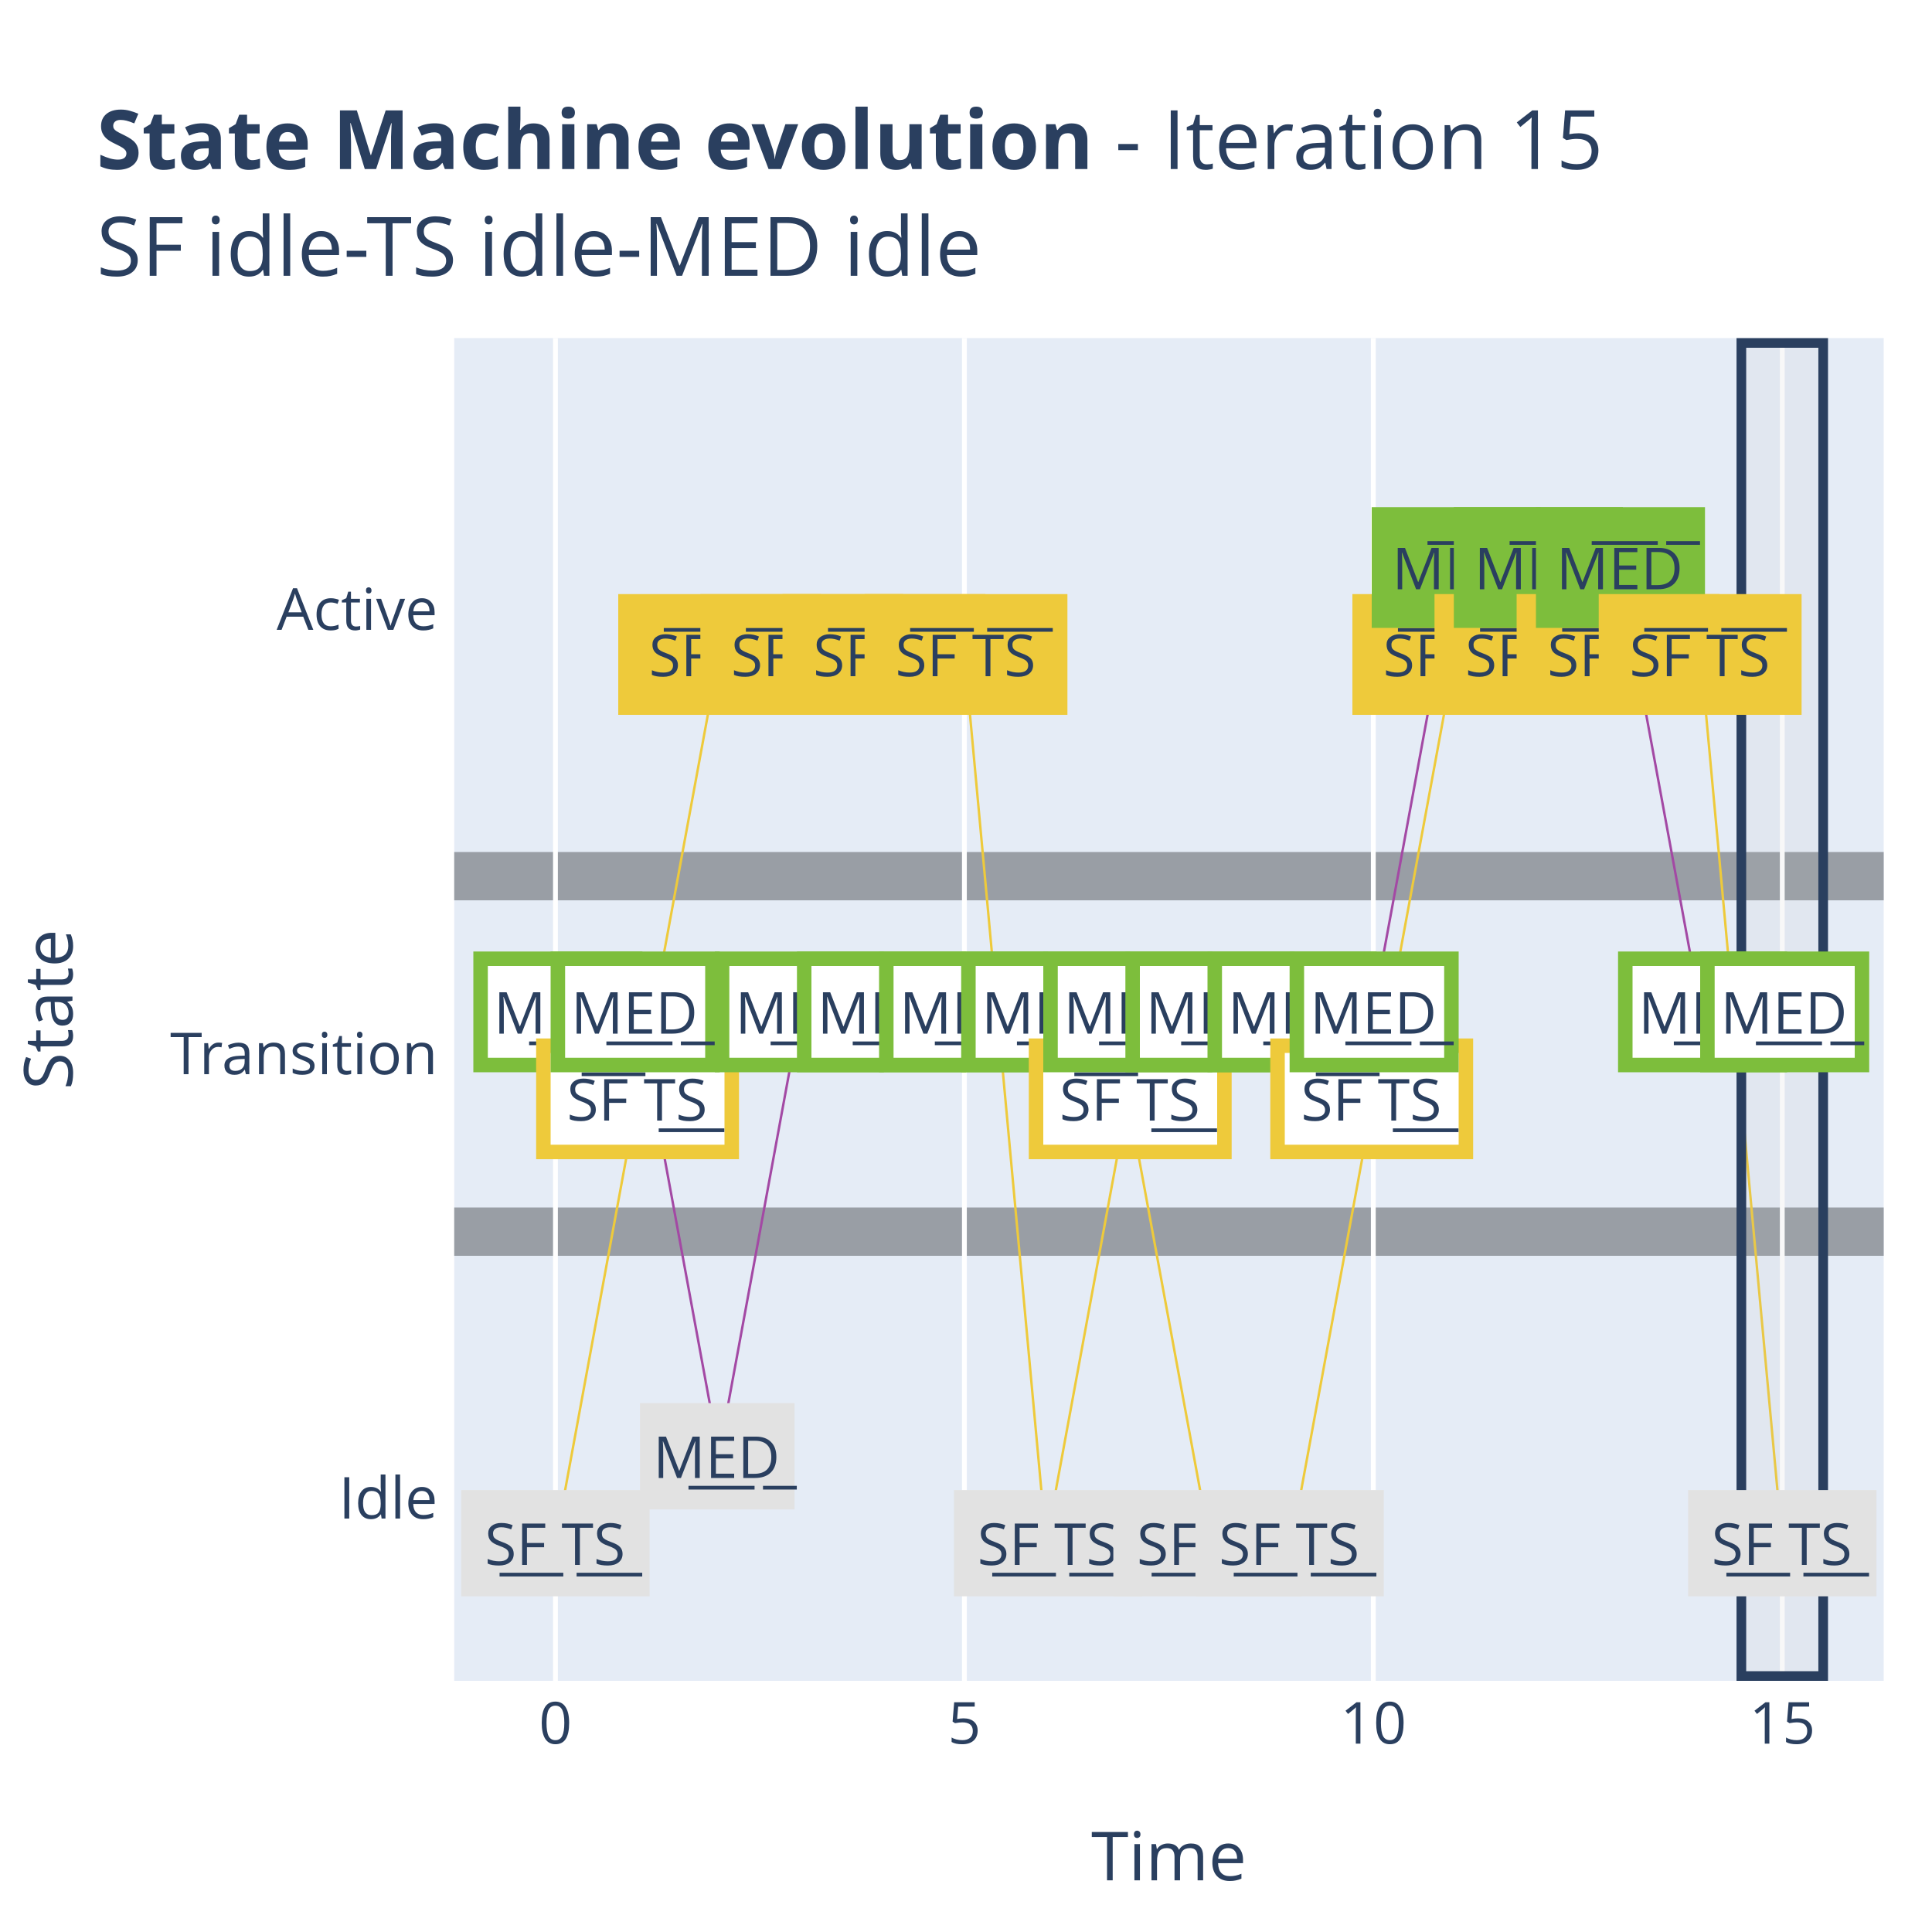
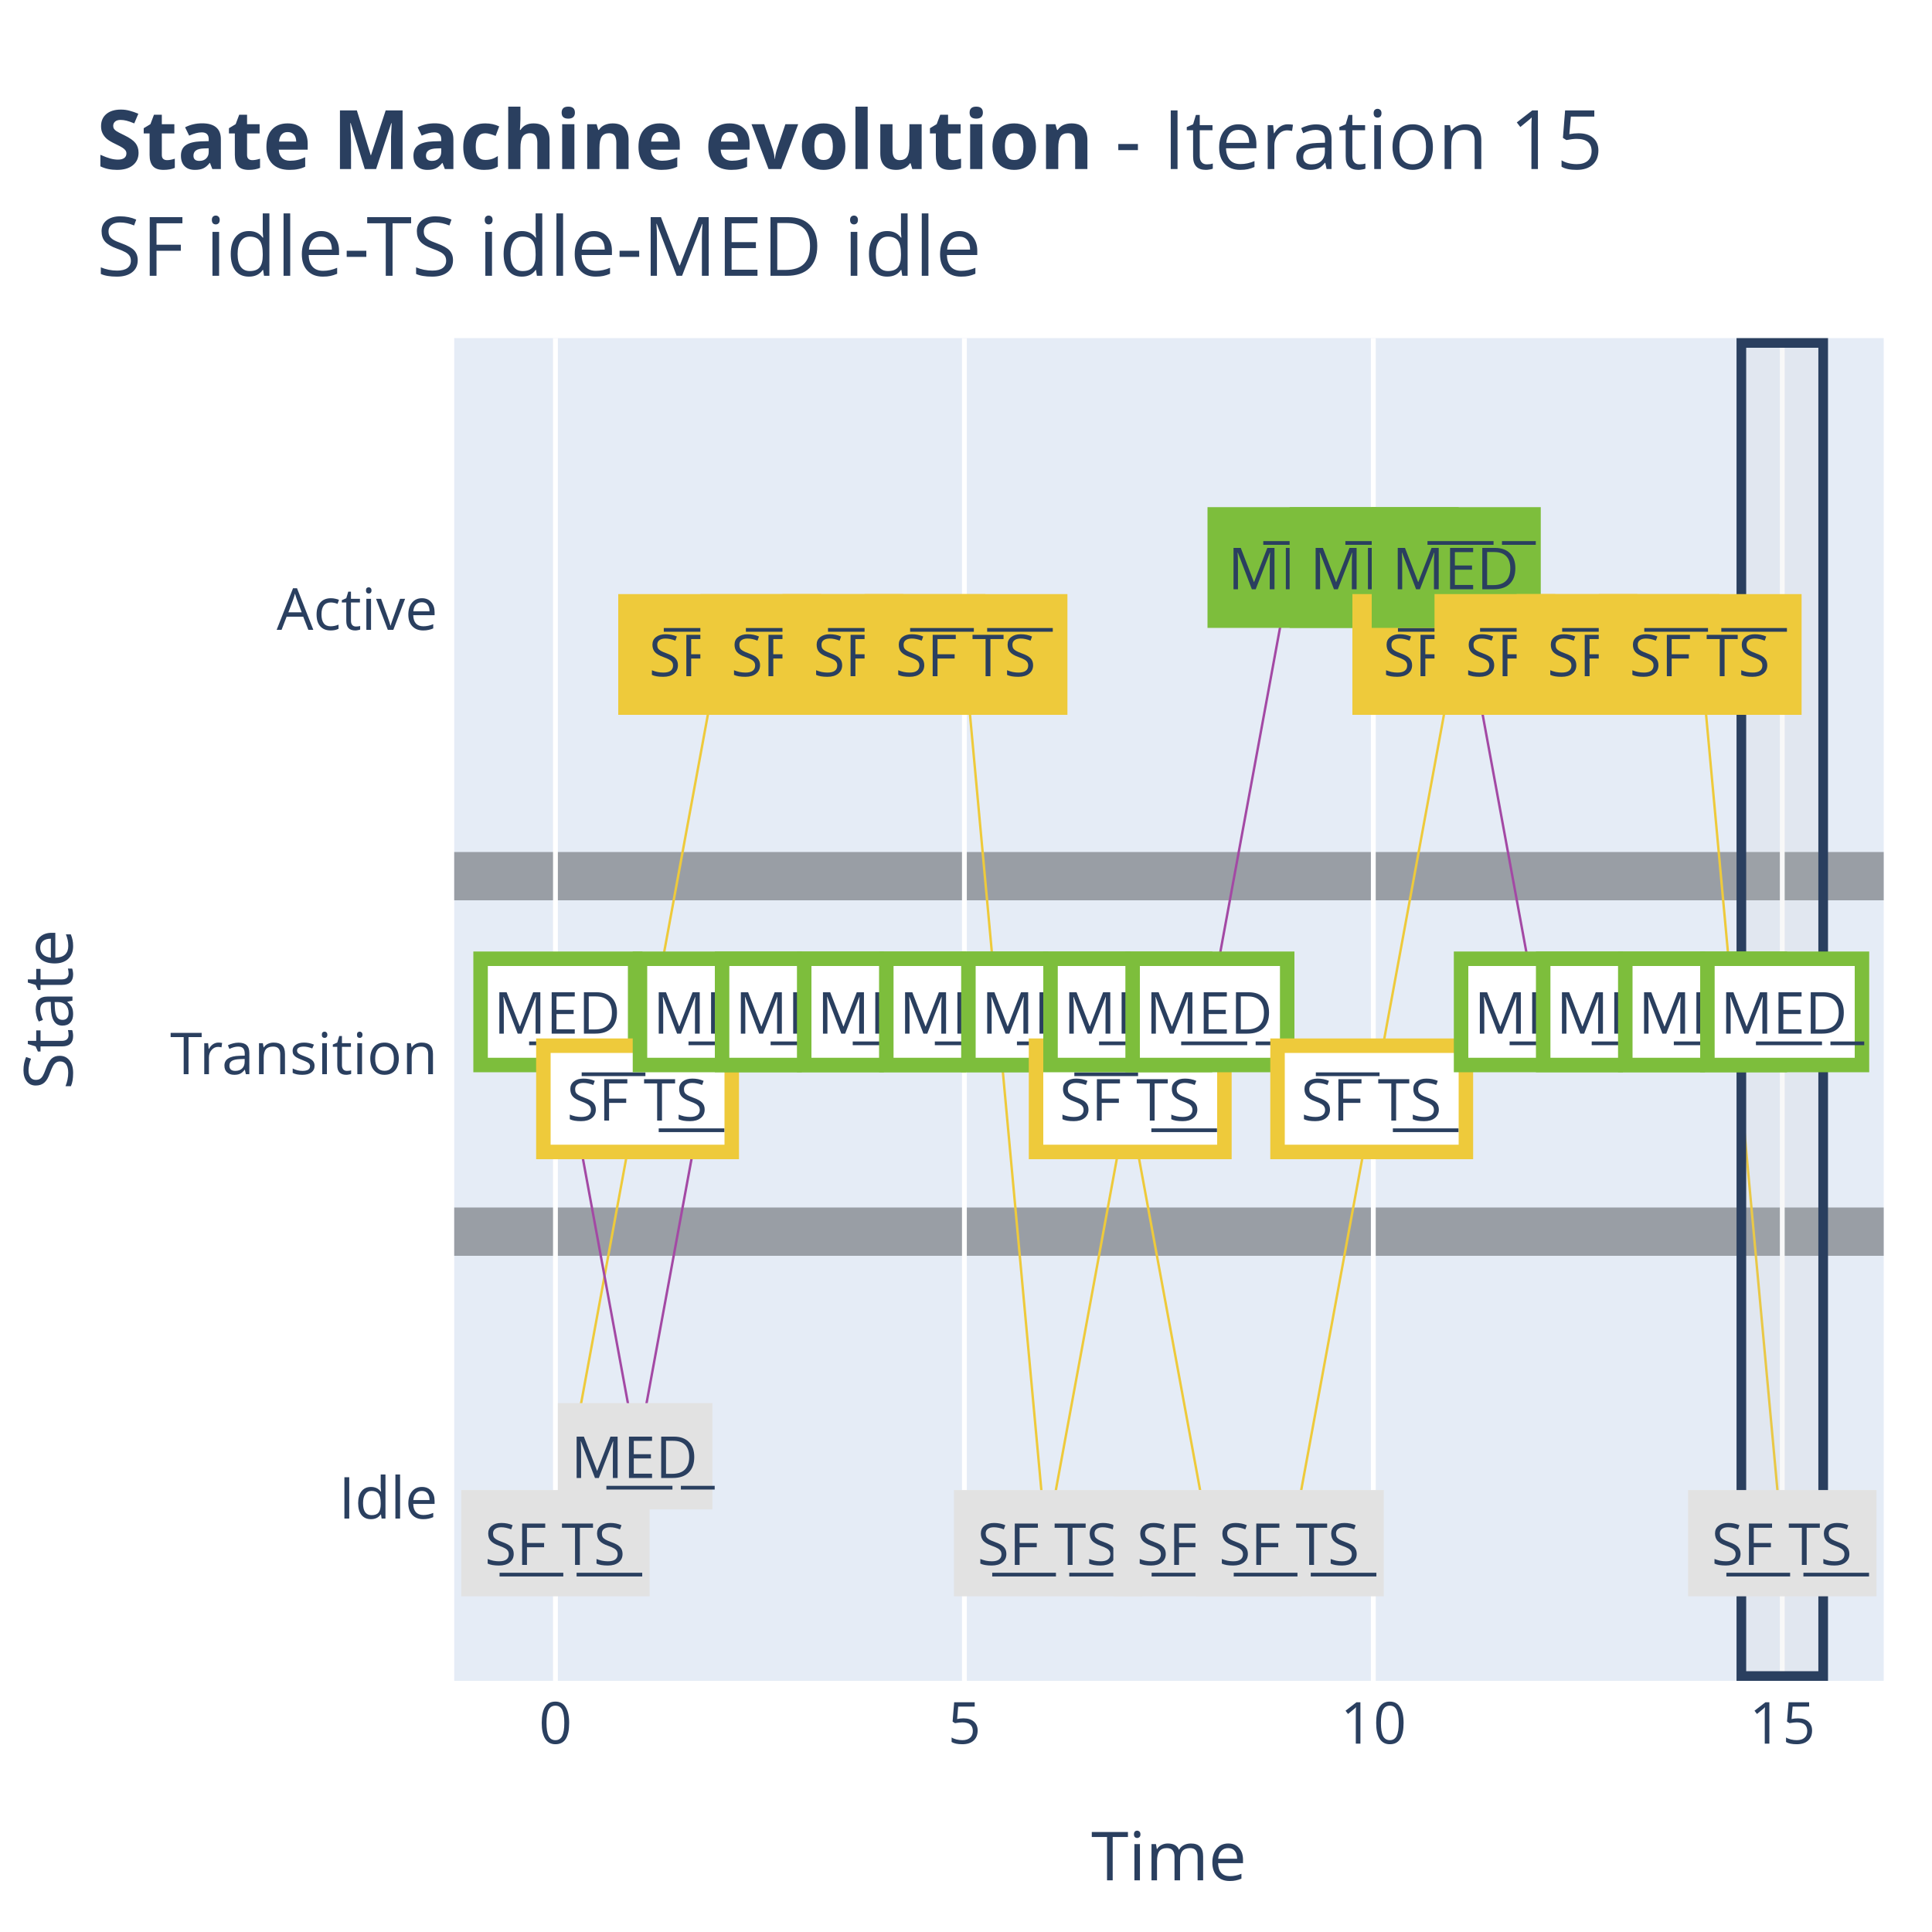
<svg xmlns="http://www.w3.org/2000/svg" class="main-svg" width="800" height="800" style="" viewBox="0 0 400 400">
  <rect x="0" y="0" width="400" height="400" style="fill: rgb(255, 255, 255); fill-opacity: 1;" />
-   <defs id="defs-9c4d2e">
+   <defs id="defs-2bd26a">
    <g class="clips">
-       <clipPath id="clip9c4d2exyplot" class="plotclip">
+       <clipPath id="clip2bd26axyplot" class="plotclip">
        <rect width="296" height="278" />
      </clipPath>
-       <clipPath class="axesclip" id="clip9c4d2ex">
+       <clipPath class="axesclip" id="clip2bd26ax">
        <rect x="94" y="0" width="296" height="400" />
      </clipPath>
-       <clipPath class="axesclip" id="clip9c4d2ey">
+       <clipPath class="axesclip" id="clip2bd26ay">
        <rect x="0" y="70" width="400" height="278" />
      </clipPath>
-       <clipPath class="axesclip" id="clip9c4d2exy">
+       <clipPath class="axesclip" id="clip2bd26axy">
        <rect x="94" y="70" width="296" height="278" />
      </clipPath>
    </g>
    <g class="gradients" />
    <g class="patterns" />
  </defs>
  <g class="bglayer">
    <rect class="bg" x="94" y="70" width="296" height="278" style="fill: rgb(229, 236, 246); fill-opacity: 1; stroke-width: 0;" />
  </g>
  <g class="layer-below">
    <g class="imagelayer" />
    <g class="shapelayer" />
  </g>
  <g class="cartesianlayer">
    <g class="subplot xy">
      <g class="layer-subplot">
        <g class="shapelayer" />
        <g class="imagelayer" />
      </g>
      <g class="minor-gridlayer">
        <g class="x" />
        <g class="y">
          <path class="ygrid crisp" transform="translate(0,255)" d="M94,0h296" style="stroke: rgb(153, 158, 165); stroke-opacity: 1; stroke-width: 10px;" />
          <path class="ygrid crisp" transform="translate(0,181.4)" d="M94,0h296" style="stroke: rgb(153, 158, 165); stroke-opacity: 1; stroke-width: 10px;" />
        </g>
      </g>
      <g class="gridlayer">
        <g class="x">
          <path class="xgrid crisp" transform="translate(115,0)" d="M0,70v278" style="stroke: rgb(255, 255, 255); stroke-opacity: 1; stroke-width: 1px;" />
          <path class="xgrid crisp" transform="translate(199.67,0)" d="M0,70v278" style="stroke: rgb(255, 255, 255); stroke-opacity: 1; stroke-width: 1px;" />
          <path class="xgrid crisp" transform="translate(284.33,0)" d="M0,70v278" style="stroke: rgb(255, 255, 255); stroke-opacity: 1; stroke-width: 1px;" />
          <path class="xgrid crisp" transform="translate(369,0)" d="M0,70v278" style="stroke: rgb(255, 255, 255); stroke-opacity: 1; stroke-width: 1px;" />
        </g>
        <g class="y" />
      </g>
      <g class="zerolinelayer" />
      <path class="xlines-below" />
      <path class="ylines-below" />
      <g class="overlines-below" />
      <g class="xaxislayer-below" />
      <g class="yaxislayer-below" />
      <g class="overaxes-below" />
-       <g class="plot" transform="translate(94,70)" clip-path="url(#clip9c4d2exyplot)">
+       <g class="plot" transform="translate(94,70)" clip-path="url(#clip2bd26axyplot)">
        <g class="scatterlayer mlayer">
-           <g class="trace scatter trace6faf23" style="stroke-miterlimit: 2; opacity: 1;">
+           <g class="trace scatter trace579cc3" style="stroke-miterlimit: 2; opacity: 1;">
            <g class="fills" />
            <g class="errorbars" />
            <g class="lines">
              <path class="js-line" d="M21,249.4L54.87,65.4L71.8,65.4L105.67,65.4L122.6,249.4L139.53,157.4L156.47,249.4L173.4,249.4L190.33,157.4L207.27,65.4L224.2,65.4L258.07,65.4L275,249.4" style="vector-effect: none; fill: none; stroke: rgb(238, 202, 59); stroke-opacity: 1; stroke-width: 0.5px; opacity: 1;" />
            </g>
            <g class="points">
              <path class="point" transform="translate(21,249.4)" d="M3,0A3,3 0 1,1 0,-3A3,3 0 0,1 3,0Z" style="opacity: 1; stroke-width: 0px; fill: rgb(238, 202, 59); fill-opacity: 1;" />
              <path class="point" transform="translate(37.93,157.4)" d="M3,0A3,3 0 1,1 0,-3A3,3 0 0,1 3,0Z" style="opacity: 1; stroke-width: 0px; fill: rgb(238, 202, 59); fill-opacity: 1;" />
              <path class="point" transform="translate(54.87,65.4)" d="M3,0A3,3 0 1,1 0,-3A3,3 0 0,1 3,0Z" style="opacity: 1; stroke-width: 0px; fill: rgb(238, 202, 59); fill-opacity: 1;" />
              <path class="point" transform="translate(71.8,65.4)" d="M3,0A3,3 0 1,1 0,-3A3,3 0 0,1 3,0Z" style="opacity: 1; stroke-width: 0px; fill: rgb(238, 202, 59); fill-opacity: 1;" />
              <path class="point" transform="translate(88.73,65.4)" d="M3,0A3,3 0 1,1 0,-3A3,3 0 0,1 3,0Z" style="opacity: 1; stroke-width: 0px; fill: rgb(238, 202, 59); fill-opacity: 1;" />
              <path class="point" transform="translate(105.67,65.4)" d="M3,0A3,3 0 1,1 0,-3A3,3 0 0,1 3,0Z" style="opacity: 1; stroke-width: 0px; fill: rgb(238, 202, 59); fill-opacity: 1;" />
              <path class="point" transform="translate(122.6,249.4)" d="M3,0A3,3 0 1,1 0,-3A3,3 0 0,1 3,0Z" style="opacity: 1; stroke-width: 0px; fill: rgb(238, 202, 59); fill-opacity: 1;" />
              <path class="point" transform="translate(139.53,157.4)" d="M3,0A3,3 0 1,1 0,-3A3,3 0 0,1 3,0Z" style="opacity: 1; stroke-width: 0px; fill: rgb(238, 202, 59); fill-opacity: 1;" />
              <path class="point" transform="translate(156.47,249.4)" d="M3,0A3,3 0 1,1 0,-3A3,3 0 0,1 3,0Z" style="opacity: 1; stroke-width: 0px; fill: rgb(238, 202, 59); fill-opacity: 1;" />
              <path class="point" transform="translate(173.4,249.4)" d="M3,0A3,3 0 1,1 0,-3A3,3 0 0,1 3,0Z" style="opacity: 1; stroke-width: 0px; fill: rgb(238, 202, 59); fill-opacity: 1;" />
              <path class="point" transform="translate(190.33,157.4)" d="M3,0A3,3 0 1,1 0,-3A3,3 0 0,1 3,0Z" style="opacity: 1; stroke-width: 0px; fill: rgb(238, 202, 59); fill-opacity: 1;" />
              <path class="point" transform="translate(207.27,65.4)" d="M3,0A3,3 0 1,1 0,-3A3,3 0 0,1 3,0Z" style="opacity: 1; stroke-width: 0px; fill: rgb(238, 202, 59); fill-opacity: 1;" />
              <path class="point" transform="translate(224.2,65.4)" d="M3,0A3,3 0 1,1 0,-3A3,3 0 0,1 3,0Z" style="opacity: 1; stroke-width: 0px; fill: rgb(238, 202, 59); fill-opacity: 1;" />
              <path class="point" transform="translate(241.13,65.4)" d="M3,0A3,3 0 1,1 0,-3A3,3 0 0,1 3,0Z" style="opacity: 1; stroke-width: 0px; fill: rgb(238, 202, 59); fill-opacity: 1;" />
              <path class="point" transform="translate(258.07,65.4)" d="M3,0A3,3 0 1,1 0,-3A3,3 0 0,1 3,0Z" style="opacity: 1; stroke-width: 0px; fill: rgb(238, 202, 59); fill-opacity: 1;" />
              <path class="point" transform="translate(275,249.4)" d="M3,0A3,3 0 1,1 0,-3A3,3 0 0,1 3,0Z" style="opacity: 1; stroke-width: 0px; fill: rgb(238, 202, 59); fill-opacity: 1;" />
            </g>
            <g class="text" />
          </g>
-           <g class="trace scatter trace9105d8" style="stroke-miterlimit: 2; opacity: 1;">
+           <g class="trace scatter trace4c1ecb" style="stroke-miterlimit: 2; opacity: 1;">
            <g class="fills" />
            <g class="errorbars" />
            <g class="lines">
-               <path class="js-line" d="M21,139L37.93,139L54.87,231L71.8,139L88.73,139L190.33,139L207.27,47L241.13,47L258.07,139L275,139" style="vector-effect: none; fill: none; stroke: rgb(163, 73, 164); stroke-opacity: 1; stroke-width: 0.5px; opacity: 1;" />
+               <path class="js-line" d="M21,139L37.93,231L54.87,139L156.47,139L173.4,47L207.27,47L224.2,139L275,139" style="vector-effect: none; fill: none; stroke: rgb(163, 73, 164); stroke-opacity: 1; stroke-width: 0.5px; opacity: 1;" />
            </g>
            <g class="points" />
            <g class="text" />
          </g>
        </g>
      </g>
      <g class="overplot" />
      <path class="xlines-above crisp" d="M0,0" style="fill: none;" />
      <path class="ylines-above crisp" d="M93.5,70V348" style="fill: none; stroke-width: 1px; stroke: rgb(255, 255, 255); stroke-opacity: 1;" />
      <g class="overlines-above" />
      <g class="xaxislayer-above">
        <g class="xtick">
          <text text-anchor="middle" x="0" y="361" transform="translate(115,0)" style="font-family: 'Open Sans', verdana, arial, sans-serif; font-size: 12px; fill: rgb(42, 63, 95); fill-opacity: 1; white-space: pre; opacity: 1;">0</text>
        </g>
        <g class="xtick">
          <text text-anchor="middle" x="0" y="361" style="font-family: 'Open Sans', verdana, arial, sans-serif; font-size: 12px; fill: rgb(42, 63, 95); fill-opacity: 1; white-space: pre; opacity: 1;" transform="translate(199.67,0)">5</text>
        </g>
        <g class="xtick">
          <text text-anchor="middle" x="0" y="361" style="font-family: 'Open Sans', verdana, arial, sans-serif; font-size: 12px; fill: rgb(42, 63, 95); fill-opacity: 1; white-space: pre; opacity: 1;" transform="translate(284.33,0)">10</text>
        </g>
        <g class="xtick">
          <text text-anchor="middle" x="0" y="361" style="font-family: 'Open Sans', verdana, arial, sans-serif; font-size: 12px; fill: rgb(42, 63, 95); fill-opacity: 1; white-space: pre; opacity: 1;" transform="translate(369,0)">15</text>
        </g>
      </g>
      <g class="yaxislayer-above">
        <g class="ytick">
          <text text-anchor="end" x="90.6" y="4.2" transform="translate(0,310.2)" style="font-family: 'Open Sans', verdana, arial, sans-serif; font-size: 12px; fill: rgb(42, 63, 95); fill-opacity: 1; white-space: pre; opacity: 1;">Idle</text>
        </g>
        <g class="ytick">
          <text text-anchor="end" x="90.6" y="4.2" style="font-family: 'Open Sans', verdana, arial, sans-serif; font-size: 12px; fill: rgb(42, 63, 95); fill-opacity: 1; white-space: pre; opacity: 1;" transform="translate(0,218.2)">Transition</text>
        </g>
        <g class="ytick">
          <text text-anchor="end" x="90.6" y="4.2" style="font-family: 'Open Sans', verdana, arial, sans-serif; font-size: 12px; fill: rgb(42, 63, 95); fill-opacity: 1; white-space: pre; opacity: 1;" transform="translate(0,126.2)">Active</text>
        </g>
      </g>
      <g class="overaxes-above" />
    </g>
  </g>
  <g class="polarlayer" />
  <g class="smithlayer" />
  <g class="ternarylayer" />
  <g class="geolayer" />
  <g class="funnelarealayer" />
  <g class="pielayer" />
  <g class="iciclelayer" />
  <g class="treemaplayer" />
  <g class="sunburstlayer" />
  <g class="glimages" />
-   <defs id="topdefs-9c4d2e">
+   <defs id="topdefs-2bd26a">
    <g class="clips" />
  </defs>
  <g class="layer-above">
    <g class="imagelayer" />
    <g class="shapelayer">
-       <g class="shape-group" data-index="0" clip-path="url(#clip9c4d2exy)">
+       <g class="shape-group" data-index="0" clip-path="url(#clip2bd26axy)">
        <path data-index="0" fill-rule="evenodd" d="M360.53,347H377.47V71H360.53Z" style="opacity: 1; stroke: rgb(42, 63, 95); stroke-opacity: 1; fill: rgb(182, 182, 182); fill-opacity: 0.1; stroke-width: 2px;" />
      </g>
    </g>
  </g>
  <g class="infolayer">
    <g class="g-gtitle">
      <text class="gtitle" x="20" y="35" text-anchor="start" dy="0em" style="font-family: 'Open Sans', verdana, arial, sans-serif; font-size: 17px; fill: rgb(42, 63, 95); opacity: 1; font-weight: normal; white-space: pre;">
        <tspan class="line" dy="0em" x="20" y="35">
          <tspan style="font-weight:bold">State Machine evolution</tspan> - Iteration 15</tspan>
        <tspan class="line" dy="1.3em" x="20" y="35">SF idle-TS idle-MED idle</tspan>
        <tspan class="line" dy="2.6em" x="20" y="35" />
      </text>
    </g>
    <g class="g-xtitle">
      <text class="xtitle" x="242" y="389.3" text-anchor="middle" style="font-family: 'Open Sans', verdana, arial, sans-serif; font-size: 14px; fill: rgb(42, 63, 95); opacity: 1; font-weight: normal; white-space: pre;">Time</text>
    </g>
    <g class="g-ytitle" transform="translate(4.924805,0)">
      <text class="ytitle" transform="rotate(-90,10.075,209)" x="10.075" y="209" text-anchor="middle" style="font-family: 'Open Sans', verdana, arial, sans-serif; font-size: 14px; fill: rgb(42, 63, 95); opacity: 1; font-weight: normal; white-space: pre;">State</text>
    </g>
    <g class="annotation" data-index="0" style="opacity: 1;">
      <g class="annotation-text-g" transform="rotate(0,115,319.4)">
        <g class="cursor-pointer" transform="translate(94,307)">
          <rect class="bg" x="1.5" y="1.5" width="39" height="22" style="stroke-width: 3px; stroke: rgb(0, 0, 0); stroke-opacity: 0; fill: rgb(226, 226, 226); fill-opacity: 1;" />
          <text class="annotation-text" text-anchor="middle" x="20.906" y="17" style="font-family: 'Open Sans', verdana, arial, sans-serif; font-size: 12px; fill: rgb(42, 63, 95); fill-opacity: 1; white-space: pre;">S̲F̲ T̲S̲</text>
        </g>
      </g>
    </g>
    <g class="annotation" data-index="1" style="opacity: 1;">
      <g class="annotation-text-g" transform="rotate(0,115,209)">
        <g class="cursor-pointer" transform="translate(98,197)">
          <rect class="bg" x="1.5" y="1.5" width="32" height="22" style="stroke-width: 3px; stroke: rgb(125, 190, 60); stroke-opacity: 1; fill: rgb(255, 255, 255); fill-opacity: 1;" />
          <text class="annotation-text" text-anchor="middle" x="17.344" y="17" style="font-family: 'Open Sans', verdana, arial, sans-serif; font-size: 12px; fill: rgb(42, 63, 95); fill-opacity: 1; white-space: pre;">M̲E̲D̲</text>
        </g>
      </g>
    </g>
    <g class="annotation" data-index="2" style="opacity: 1;">
      <g class="annotation-text-g" transform="rotate(0,131.93,227.4)">
        <g class="cursor-pointer" transform="translate(111,215)">
          <rect class="bg" x="1.5" y="1.5" width="39" height="22" style="stroke-width: 3px; stroke: rgb(238, 202, 59); stroke-opacity: 1; fill: rgb(255, 255, 255); fill-opacity: 1;" />
          <text class="annotation-text" text-anchor="middle" x="20.906" y="17" style="font-family: 'Open Sans', verdana, arial, sans-serif; font-size: 12px; fill: rgb(42, 63, 95); fill-opacity: 1; white-space: pre;">S̅F̅ T̲S̲</text>
        </g>
      </g>
    </g>
    <g class="annotation" data-index="3" style="opacity: 1;">
-       <g class="annotation-text-g" transform="rotate(0,131.93,209)">
-         <g class="cursor-pointer" transform="translate(114,197)">
-           <rect class="bg" x="1.5" y="1.5" width="32" height="22" style="stroke-width: 3px; stroke: rgb(125, 190, 60); stroke-opacity: 1; fill: rgb(255, 255, 255); fill-opacity: 1;" />
+       <g class="annotation-text-g" transform="rotate(0,131.93,301)">
+         <g class="cursor-pointer" transform="translate(114,289)">
+           <rect class="bg" x="1.5" y="1.5" width="32" height="22" style="stroke-width: 3px; stroke: rgb(0, 0, 0); stroke-opacity: 0; fill: rgb(226, 226, 226); fill-opacity: 1;" />
          <text class="annotation-text" text-anchor="middle" x="17.344" y="17" style="font-family: 'Open Sans', verdana, arial, sans-serif; font-size: 12px; fill: rgb(42, 63, 95); fill-opacity: 1; white-space: pre;">M̲E̲D̲</text>
        </g>
      </g>
    </g>
    <g class="annotation" data-index="4" style="opacity: 1;">
      <g class="annotation-text-g" transform="rotate(0,148.87,135.4)">
        <g class="cursor-pointer" transform="translate(128,123)">
          <rect class="bg" x="1.5" y="1.5" width="39" height="22" style="stroke-width: 3px; stroke: rgb(238, 202, 59); stroke-opacity: 1; fill: rgb(238, 202, 59); fill-opacity: 1;" />
          <text class="annotation-text" text-anchor="middle" x="20.906" y="17" style="font-family: 'Open Sans', verdana, arial, sans-serif; font-size: 12px; fill: rgb(42, 63, 95); fill-opacity: 1; white-space: pre;">S̅F̅ T̅S̅</text>
        </g>
      </g>
    </g>
    <g class="annotation" data-index="5" style="opacity: 1;">
-       <g class="annotation-text-g" transform="rotate(0,148.87,301)">
-         <g class="cursor-pointer" transform="translate(131,289)">
-           <rect class="bg" x="1.5" y="1.5" width="32" height="22" style="stroke-width: 3px; stroke: rgb(0, 0, 0); stroke-opacity: 0; fill: rgb(226, 226, 226); fill-opacity: 1;" />
+       <g class="annotation-text-g" transform="rotate(0,148.87,209)">
+         <g class="cursor-pointer" transform="translate(131,197)">
+           <rect class="bg" x="1.5" y="1.5" width="32" height="22" style="stroke-width: 3px; stroke: rgb(125, 190, 60); stroke-opacity: 1; fill: rgb(255, 255, 255); fill-opacity: 1;" />
          <text class="annotation-text" text-anchor="middle" x="17.344" y="17" style="font-family: 'Open Sans', verdana, arial, sans-serif; font-size: 12px; fill: rgb(42, 63, 95); fill-opacity: 1; white-space: pre;">M̲E̲D̲</text>
        </g>
      </g>
    </g>
    <g class="annotation" data-index="6" style="opacity: 1;">
      <g class="annotation-text-g" transform="rotate(0,165.8,135.4)">
        <g class="cursor-pointer" transform="translate(145,123)">
          <rect class="bg" x="1.5" y="1.5" width="39" height="22" style="stroke-width: 3px; stroke: rgb(238, 202, 59); stroke-opacity: 1; fill: rgb(238, 202, 59); fill-opacity: 1;" />
          <text class="annotation-text" text-anchor="middle" x="20.906" y="17" style="font-family: 'Open Sans', verdana, arial, sans-serif; font-size: 12px; fill: rgb(42, 63, 95); fill-opacity: 1; white-space: pre;">S̅F̅ T̅S̅</text>
        </g>
      </g>
    </g>
    <g class="annotation" data-index="7" style="opacity: 1;">
      <g class="annotation-text-g" transform="rotate(0,165.8,209)">
        <g class="cursor-pointer" transform="translate(148,197)">
          <rect class="bg" x="1.5" y="1.5" width="32" height="22" style="stroke-width: 3px; stroke: rgb(125, 190, 60); stroke-opacity: 1; fill: rgb(255, 255, 255); fill-opacity: 1;" />
          <text class="annotation-text" text-anchor="middle" x="17.344" y="17" style="font-family: 'Open Sans', verdana, arial, sans-serif; font-size: 12px; fill: rgb(42, 63, 95); fill-opacity: 1; white-space: pre;">M̲E̲D̲</text>
        </g>
      </g>
    </g>
    <g class="annotation" data-index="8" style="opacity: 1;">
      <g class="annotation-text-g" transform="rotate(0,182.73,135.4)">
        <g class="cursor-pointer" transform="translate(162,123)">
          <rect class="bg" x="1.5" y="1.5" width="39" height="22" style="stroke-width: 3px; stroke: rgb(238, 202, 59); stroke-opacity: 1; fill: rgb(238, 202, 59); fill-opacity: 1;" />
          <text class="annotation-text" text-anchor="middle" x="20.906" y="17" style="font-family: 'Open Sans', verdana, arial, sans-serif; font-size: 12px; fill: rgb(42, 63, 95); fill-opacity: 1; white-space: pre;">S̅F̅ T̅S̅</text>
        </g>
      </g>
    </g>
    <g class="annotation" data-index="9" style="opacity: 1;">
      <g class="annotation-text-g" transform="rotate(0,182.73,209)">
        <g class="cursor-pointer" transform="translate(165,197)">
          <rect class="bg" x="1.5" y="1.5" width="32" height="22" style="stroke-width: 3px; stroke: rgb(125, 190, 60); stroke-opacity: 1; fill: rgb(255, 255, 255); fill-opacity: 1;" />
          <text class="annotation-text" text-anchor="middle" x="17.344" y="17" style="font-family: 'Open Sans', verdana, arial, sans-serif; font-size: 12px; fill: rgb(42, 63, 95); fill-opacity: 1; white-space: pre;">M̲E̲D̲</text>
        </g>
      </g>
    </g>
    <g class="annotation" data-index="10" style="opacity: 1;">
      <g class="annotation-text-g" transform="rotate(0,199.67,135.4)">
        <g class="cursor-pointer" transform="translate(179,123)">
          <rect class="bg" x="1.5" y="1.5" width="39" height="22" style="stroke-width: 3px; stroke: rgb(238, 202, 59); stroke-opacity: 1; fill: rgb(238, 202, 59); fill-opacity: 1;" />
          <text class="annotation-text" text-anchor="middle" x="20.906" y="17" style="font-family: 'Open Sans', verdana, arial, sans-serif; font-size: 12px; fill: rgb(42, 63, 95); fill-opacity: 1; white-space: pre;">S̅F̅ T̅S̅</text>
        </g>
      </g>
    </g>
    <g class="annotation" data-index="11" style="opacity: 1;">
      <g class="annotation-text-g" transform="rotate(0,199.67,209)">
        <g class="cursor-pointer" transform="translate(182,197)">
          <rect class="bg" x="1.5" y="1.5" width="32" height="22" style="stroke-width: 3px; stroke: rgb(125, 190, 60); stroke-opacity: 1; fill: rgb(255, 255, 255); fill-opacity: 1;" />
          <text class="annotation-text" text-anchor="middle" x="17.344" y="17" style="font-family: 'Open Sans', verdana, arial, sans-serif; font-size: 12px; fill: rgb(42, 63, 95); fill-opacity: 1; white-space: pre;">M̲E̲D̲</text>
        </g>
      </g>
    </g>
    <g class="annotation" data-index="12" style="opacity: 1;">
      <g class="annotation-text-g" transform="rotate(0,216.6,319.4)">
        <g class="cursor-pointer" transform="translate(196,307)">
          <rect class="bg" x="1.5" y="1.5" width="39" height="22" style="stroke-width: 3px; stroke: rgb(0, 0, 0); stroke-opacity: 0; fill: rgb(226, 226, 226); fill-opacity: 1;" />
          <text class="annotation-text" text-anchor="middle" x="20.906" y="17" style="font-family: 'Open Sans', verdana, arial, sans-serif; font-size: 12px; fill: rgb(42, 63, 95); fill-opacity: 1; white-space: pre;">S̲F̲ T̲S̲</text>
        </g>
      </g>
    </g>
    <g class="annotation" data-index="13" style="opacity: 1;">
      <g class="annotation-text-g" transform="rotate(0,216.6,209)">
        <g class="cursor-pointer" transform="translate(199,197)">
          <rect class="bg" x="1.5" y="1.5" width="32" height="22" style="stroke-width: 3px; stroke: rgb(125, 190, 60); stroke-opacity: 1; fill: rgb(255, 255, 255); fill-opacity: 1;" />
          <text class="annotation-text" text-anchor="middle" x="17.344" y="17" style="font-family: 'Open Sans', verdana, arial, sans-serif; font-size: 12px; fill: rgb(42, 63, 95); fill-opacity: 1; white-space: pre;">M̲E̲D̲</text>
        </g>
      </g>
    </g>
    <g class="annotation" data-index="14" style="opacity: 1;">
      <g class="annotation-text-g" transform="rotate(0,233.53,227.4)">
        <g class="cursor-pointer" transform="translate(213,215)">
          <rect class="bg" x="1.5" y="1.5" width="39" height="22" style="stroke-width: 3px; stroke: rgb(238, 202, 59); stroke-opacity: 1; fill: rgb(255, 255, 255); fill-opacity: 1;" />
          <text class="annotation-text" text-anchor="middle" x="20.906" y="17" style="font-family: 'Open Sans', verdana, arial, sans-serif; font-size: 12px; fill: rgb(42, 63, 95); fill-opacity: 1; white-space: pre;">S̅F̅ T̲S̲</text>
        </g>
      </g>
    </g>
    <g class="annotation" data-index="15" style="opacity: 1;">
      <g class="annotation-text-g" transform="rotate(0,233.53,209)">
        <g class="cursor-pointer" transform="translate(216,197)">
          <rect class="bg" x="1.5" y="1.5" width="32" height="22" style="stroke-width: 3px; stroke: rgb(125, 190, 60); stroke-opacity: 1; fill: rgb(255, 255, 255); fill-opacity: 1;" />
          <text class="annotation-text" text-anchor="middle" x="17.344" y="17" style="font-family: 'Open Sans', verdana, arial, sans-serif; font-size: 12px; fill: rgb(42, 63, 95); fill-opacity: 1; white-space: pre;">M̲E̲D̲</text>
        </g>
      </g>
    </g>
    <g class="annotation" data-index="16" style="opacity: 1;">
      <g class="annotation-text-g" transform="rotate(0,250.47,319.4)">
        <g class="cursor-pointer" transform="translate(229,307)">
          <rect class="bg" x="1.5" y="1.5" width="39" height="22" style="stroke-width: 3px; stroke: rgb(0, 0, 0); stroke-opacity: 0; fill: rgb(226, 226, 226); fill-opacity: 1;" />
          <text class="annotation-text" text-anchor="middle" x="20.906" y="17" style="font-family: 'Open Sans', verdana, arial, sans-serif; font-size: 12px; fill: rgb(42, 63, 95); fill-opacity: 1; white-space: pre;">S̲F̲ T̲S̲</text>
        </g>
      </g>
    </g>
    <g class="annotation" data-index="17" style="opacity: 1;">
      <g class="annotation-text-g" transform="rotate(0,250.47,209)">
        <g class="cursor-pointer" transform="translate(233,197)">
          <rect class="bg" x="1.5" y="1.5" width="32" height="22" style="stroke-width: 3px; stroke: rgb(125, 190, 60); stroke-opacity: 1; fill: rgb(255, 255, 255); fill-opacity: 1;" />
          <text class="annotation-text" text-anchor="middle" x="17.344" y="17" style="font-family: 'Open Sans', verdana, arial, sans-serif; font-size: 12px; fill: rgb(42, 63, 95); fill-opacity: 1; white-space: pre;">M̲E̲D̲</text>
        </g>
      </g>
    </g>
    <g class="annotation" data-index="18" style="opacity: 1;">
      <g class="annotation-text-g" transform="rotate(0,267.4,319.4)">
        <g class="cursor-pointer" transform="translate(246,307)">
          <rect class="bg" x="1.5" y="1.5" width="39" height="22" style="stroke-width: 3px; stroke: rgb(0, 0, 0); stroke-opacity: 0; fill: rgb(226, 226, 226); fill-opacity: 1;" />
          <text class="annotation-text" text-anchor="middle" x="20.906" y="17" style="font-family: 'Open Sans', verdana, arial, sans-serif; font-size: 12px; fill: rgb(42, 63, 95); fill-opacity: 1; white-space: pre;">S̲F̲ T̲S̲</text>
        </g>
      </g>
    </g>
    <g class="annotation" data-index="19" style="opacity: 1;">
-       <g class="annotation-text-g" transform="rotate(0,267.4,209)">
-         <g class="cursor-pointer" transform="translate(250,197)">
-           <rect class="bg" x="1.5" y="1.5" width="32" height="22" style="stroke-width: 3px; stroke: rgb(125, 190, 60); stroke-opacity: 1; fill: rgb(255, 255, 255); fill-opacity: 1;" />
-           <text class="annotation-text" text-anchor="middle" x="17.344" y="17" style="font-family: 'Open Sans', verdana, arial, sans-serif; font-size: 12px; fill: rgb(42, 63, 95); fill-opacity: 1; white-space: pre;">M̲E̲D̲</text>
+       <g class="annotation-text-g" transform="rotate(0,267.4,117)">
+         <g class="cursor-pointer" transform="translate(250,105)">
+           <rect class="bg" x="1.5" y="1.5" width="32" height="22" style="stroke-width: 3px; stroke: rgb(125, 190, 60); stroke-opacity: 1; fill: rgb(125, 190, 60); fill-opacity: 1;" />
+           <text class="annotation-text" text-anchor="middle" x="17.344" y="17" style="font-family: 'Open Sans', verdana, arial, sans-serif; font-size: 12px; fill: rgb(42, 63, 95); fill-opacity: 1; white-space: pre;">M̅E̅D̅</text>
        </g>
      </g>
    </g>
    <g class="annotation" data-index="20" style="opacity: 1;">
      <g class="annotation-text-g" transform="rotate(0,284.33,227.4)">
        <g class="cursor-pointer" transform="translate(263,215)">
          <rect class="bg" x="1.5" y="1.5" width="39" height="22" style="stroke-width: 3px; stroke: rgb(238, 202, 59); stroke-opacity: 1; fill: rgb(255, 255, 255); fill-opacity: 1;" />
          <text class="annotation-text" text-anchor="middle" x="20.906" y="17" style="font-family: 'Open Sans', verdana, arial, sans-serif; font-size: 12px; fill: rgb(42, 63, 95); fill-opacity: 1; white-space: pre;">S̅F̅ T̲S̲</text>
        </g>
      </g>
    </g>
    <g class="annotation" data-index="21" style="opacity: 1;">
-       <g class="annotation-text-g" transform="rotate(0,284.33,209)">
-         <g class="cursor-pointer" transform="translate(267,197)">
-           <rect class="bg" x="1.5" y="1.5" width="32" height="22" style="stroke-width: 3px; stroke: rgb(125, 190, 60); stroke-opacity: 1; fill: rgb(255, 255, 255); fill-opacity: 1;" />
-           <text class="annotation-text" text-anchor="middle" x="17.344" y="17" style="font-family: 'Open Sans', verdana, arial, sans-serif; font-size: 12px; fill: rgb(42, 63, 95); fill-opacity: 1; white-space: pre;">M̲E̲D̲</text>
+       <g class="annotation-text-g" transform="rotate(0,284.33,117)">
+         <g class="cursor-pointer" transform="translate(267,105)">
+           <rect class="bg" x="1.5" y="1.5" width="32" height="22" style="stroke-width: 3px; stroke: rgb(125, 190, 60); stroke-opacity: 1; fill: rgb(125, 190, 60); fill-opacity: 1;" />
+           <text class="annotation-text" text-anchor="middle" x="17.344" y="17" style="font-family: 'Open Sans', verdana, arial, sans-serif; font-size: 12px; fill: rgb(42, 63, 95); fill-opacity: 1; white-space: pre;">M̅E̅D̅</text>
        </g>
      </g>
    </g>
    <g class="annotation" data-index="22" style="opacity: 1;">
      <g class="annotation-text-g" transform="rotate(0,301.27,135.4)">
        <g class="cursor-pointer" transform="translate(280,123)">
          <rect class="bg" x="1.5" y="1.5" width="39" height="22" style="stroke-width: 3px; stroke: rgb(238, 202, 59); stroke-opacity: 1; fill: rgb(238, 202, 59); fill-opacity: 1;" />
          <text class="annotation-text" text-anchor="middle" x="20.906" y="17" style="font-family: 'Open Sans', verdana, arial, sans-serif; font-size: 12px; fill: rgb(42, 63, 95); fill-opacity: 1; white-space: pre;">S̅F̅ T̅S̅</text>
        </g>
      </g>
    </g>
    <g class="annotation" data-index="23" style="opacity: 1;">
      <g class="annotation-text-g" transform="rotate(0,301.27,117)">
        <g class="cursor-pointer" transform="translate(284,105)">
          <rect class="bg" x="1.5" y="1.5" width="32" height="22" style="stroke-width: 3px; stroke: rgb(125, 190, 60); stroke-opacity: 1; fill: rgb(125, 190, 60); fill-opacity: 1;" />
          <text class="annotation-text" text-anchor="middle" x="17.344" y="17" style="font-family: 'Open Sans', verdana, arial, sans-serif; font-size: 12px; fill: rgb(42, 63, 95); fill-opacity: 1; white-space: pre;">M̅E̅D̅</text>
        </g>
      </g>
    </g>
    <g class="annotation" data-index="24" style="opacity: 1;">
      <g class="annotation-text-g" transform="rotate(0,318.2,135.4)">
        <g class="cursor-pointer" transform="translate(297,123)">
          <rect class="bg" x="1.5" y="1.5" width="39" height="22" style="stroke-width: 3px; stroke: rgb(238, 202, 59); stroke-opacity: 1; fill: rgb(238, 202, 59); fill-opacity: 1;" />
          <text class="annotation-text" text-anchor="middle" x="20.906" y="17" style="font-family: 'Open Sans', verdana, arial, sans-serif; font-size: 12px; fill: rgb(42, 63, 95); fill-opacity: 1; white-space: pre;">S̅F̅ T̅S̅</text>
        </g>
      </g>
    </g>
    <g class="annotation" data-index="25" style="opacity: 1;">
-       <g class="annotation-text-g" transform="rotate(0,318.2,117)">
-         <g class="cursor-pointer" transform="translate(301,105)">
-           <rect class="bg" x="1.5" y="1.5" width="32" height="22" style="stroke-width: 3px; stroke: rgb(125, 190, 60); stroke-opacity: 1; fill: rgb(125, 190, 60); fill-opacity: 1;" />
-           <text class="annotation-text" text-anchor="middle" x="17.344" y="17" style="font-family: 'Open Sans', verdana, arial, sans-serif; font-size: 12px; fill: rgb(42, 63, 95); fill-opacity: 1; white-space: pre;">M̅E̅D̅</text>
+       <g class="annotation-text-g" transform="rotate(0,318.2,209)">
+         <g class="cursor-pointer" transform="translate(301,197)">
+           <rect class="bg" x="1.5" y="1.5" width="32" height="22" style="stroke-width: 3px; stroke: rgb(125, 190, 60); stroke-opacity: 1; fill: rgb(255, 255, 255); fill-opacity: 1;" />
+           <text class="annotation-text" text-anchor="middle" x="17.344" y="17" style="font-family: 'Open Sans', verdana, arial, sans-serif; font-size: 12px; fill: rgb(42, 63, 95); fill-opacity: 1; white-space: pre;">M̲E̲D̲</text>
        </g>
      </g>
    </g>
    <g class="annotation" data-index="26" style="opacity: 1;">
      <g class="annotation-text-g" transform="rotate(0,335.13,135.4)">
        <g class="cursor-pointer" transform="translate(314,123)">
          <rect class="bg" x="1.5" y="1.5" width="39" height="22" style="stroke-width: 3px; stroke: rgb(238, 202, 59); stroke-opacity: 1; fill: rgb(238, 202, 59); fill-opacity: 1;" />
          <text class="annotation-text" text-anchor="middle" x="20.906" y="17" style="font-family: 'Open Sans', verdana, arial, sans-serif; font-size: 12px; fill: rgb(42, 63, 95); fill-opacity: 1; white-space: pre;">S̅F̅ T̅S̅</text>
        </g>
      </g>
    </g>
    <g class="annotation" data-index="27" style="opacity: 1;">
-       <g class="annotation-text-g" transform="rotate(0,335.13,117)">
-         <g class="cursor-pointer" transform="translate(318,105)">
-           <rect class="bg" x="1.5" y="1.5" width="32" height="22" style="stroke-width: 3px; stroke: rgb(125, 190, 60); stroke-opacity: 1; fill: rgb(125, 190, 60); fill-opacity: 1;" />
-           <text class="annotation-text" text-anchor="middle" x="17.344" y="17" style="font-family: 'Open Sans', verdana, arial, sans-serif; font-size: 12px; fill: rgb(42, 63, 95); fill-opacity: 1; white-space: pre;">M̅E̅D̅</text>
+       <g class="annotation-text-g" transform="rotate(0,335.13,209)">
+         <g class="cursor-pointer" transform="translate(318,197)">
+           <rect class="bg" x="1.5" y="1.5" width="32" height="22" style="stroke-width: 3px; stroke: rgb(125, 190, 60); stroke-opacity: 1; fill: rgb(255, 255, 255); fill-opacity: 1;" />
+           <text class="annotation-text" text-anchor="middle" x="17.344" y="17" style="font-family: 'Open Sans', verdana, arial, sans-serif; font-size: 12px; fill: rgb(42, 63, 95); fill-opacity: 1; white-space: pre;">M̲E̲D̲</text>
        </g>
      </g>
    </g>
    <g class="annotation" data-index="28" style="opacity: 1;">
      <g class="annotation-text-g" transform="rotate(0,352.07,135.4)">
        <g class="cursor-pointer" transform="translate(331,123)">
          <rect class="bg" x="1.5" y="1.5" width="39" height="22" style="stroke-width: 3px; stroke: rgb(238, 202, 59); stroke-opacity: 1; fill: rgb(238, 202, 59); fill-opacity: 1;" />
          <text class="annotation-text" text-anchor="middle" x="20.906" y="17" style="font-family: 'Open Sans', verdana, arial, sans-serif; font-size: 12px; fill: rgb(42, 63, 95); fill-opacity: 1; white-space: pre;">S̅F̅ T̅S̅</text>
        </g>
      </g>
    </g>
    <g class="annotation" data-index="29" style="opacity: 1;">
      <g class="annotation-text-g" transform="rotate(0,352.07,209)">
        <g class="cursor-pointer" transform="translate(335,197)">
          <rect class="bg" x="1.5" y="1.5" width="32" height="22" style="stroke-width: 3px; stroke: rgb(125, 190, 60); stroke-opacity: 1; fill: rgb(255, 255, 255); fill-opacity: 1;" />
          <text class="annotation-text" text-anchor="middle" x="17.344" y="17" style="font-family: 'Open Sans', verdana, arial, sans-serif; font-size: 12px; fill: rgb(42, 63, 95); fill-opacity: 1; white-space: pre;">M̲E̲D̲</text>
        </g>
      </g>
    </g>
    <g class="annotation" data-index="30" style="opacity: 1;">
      <g class="annotation-text-g" transform="rotate(0,369,319.4)">
        <g class="cursor-pointer" transform="translate(348,307)">
          <rect class="bg" x="1.5" y="1.5" width="39" height="22" style="stroke-width: 3px; stroke: rgb(0, 0, 0); stroke-opacity: 0; fill: rgb(226, 226, 226); fill-opacity: 1;" />
          <text class="annotation-text" text-anchor="middle" x="20.906" y="17" style="font-family: 'Open Sans', verdana, arial, sans-serif; font-size: 12px; fill: rgb(42, 63, 95); fill-opacity: 1; white-space: pre;">S̲F̲ T̲S̲</text>
        </g>
      </g>
    </g>
    <g class="annotation" data-index="31" style="opacity: 1;">
      <g class="annotation-text-g" transform="rotate(0,369,209)">
        <g class="cursor-pointer" transform="translate(352,197)">
          <rect class="bg" x="1.5" y="1.5" width="32" height="22" style="stroke-width: 3px; stroke: rgb(125, 190, 60); stroke-opacity: 1; fill: rgb(255, 255, 255); fill-opacity: 1;" />
          <text class="annotation-text" text-anchor="middle" x="17.344" y="17" style="font-family: 'Open Sans', verdana, arial, sans-serif; font-size: 12px; fill: rgb(42, 63, 95); fill-opacity: 1; white-space: pre;">M̲E̲D̲</text>
        </g>
      </g>
    </g>
  </g>
</svg>
